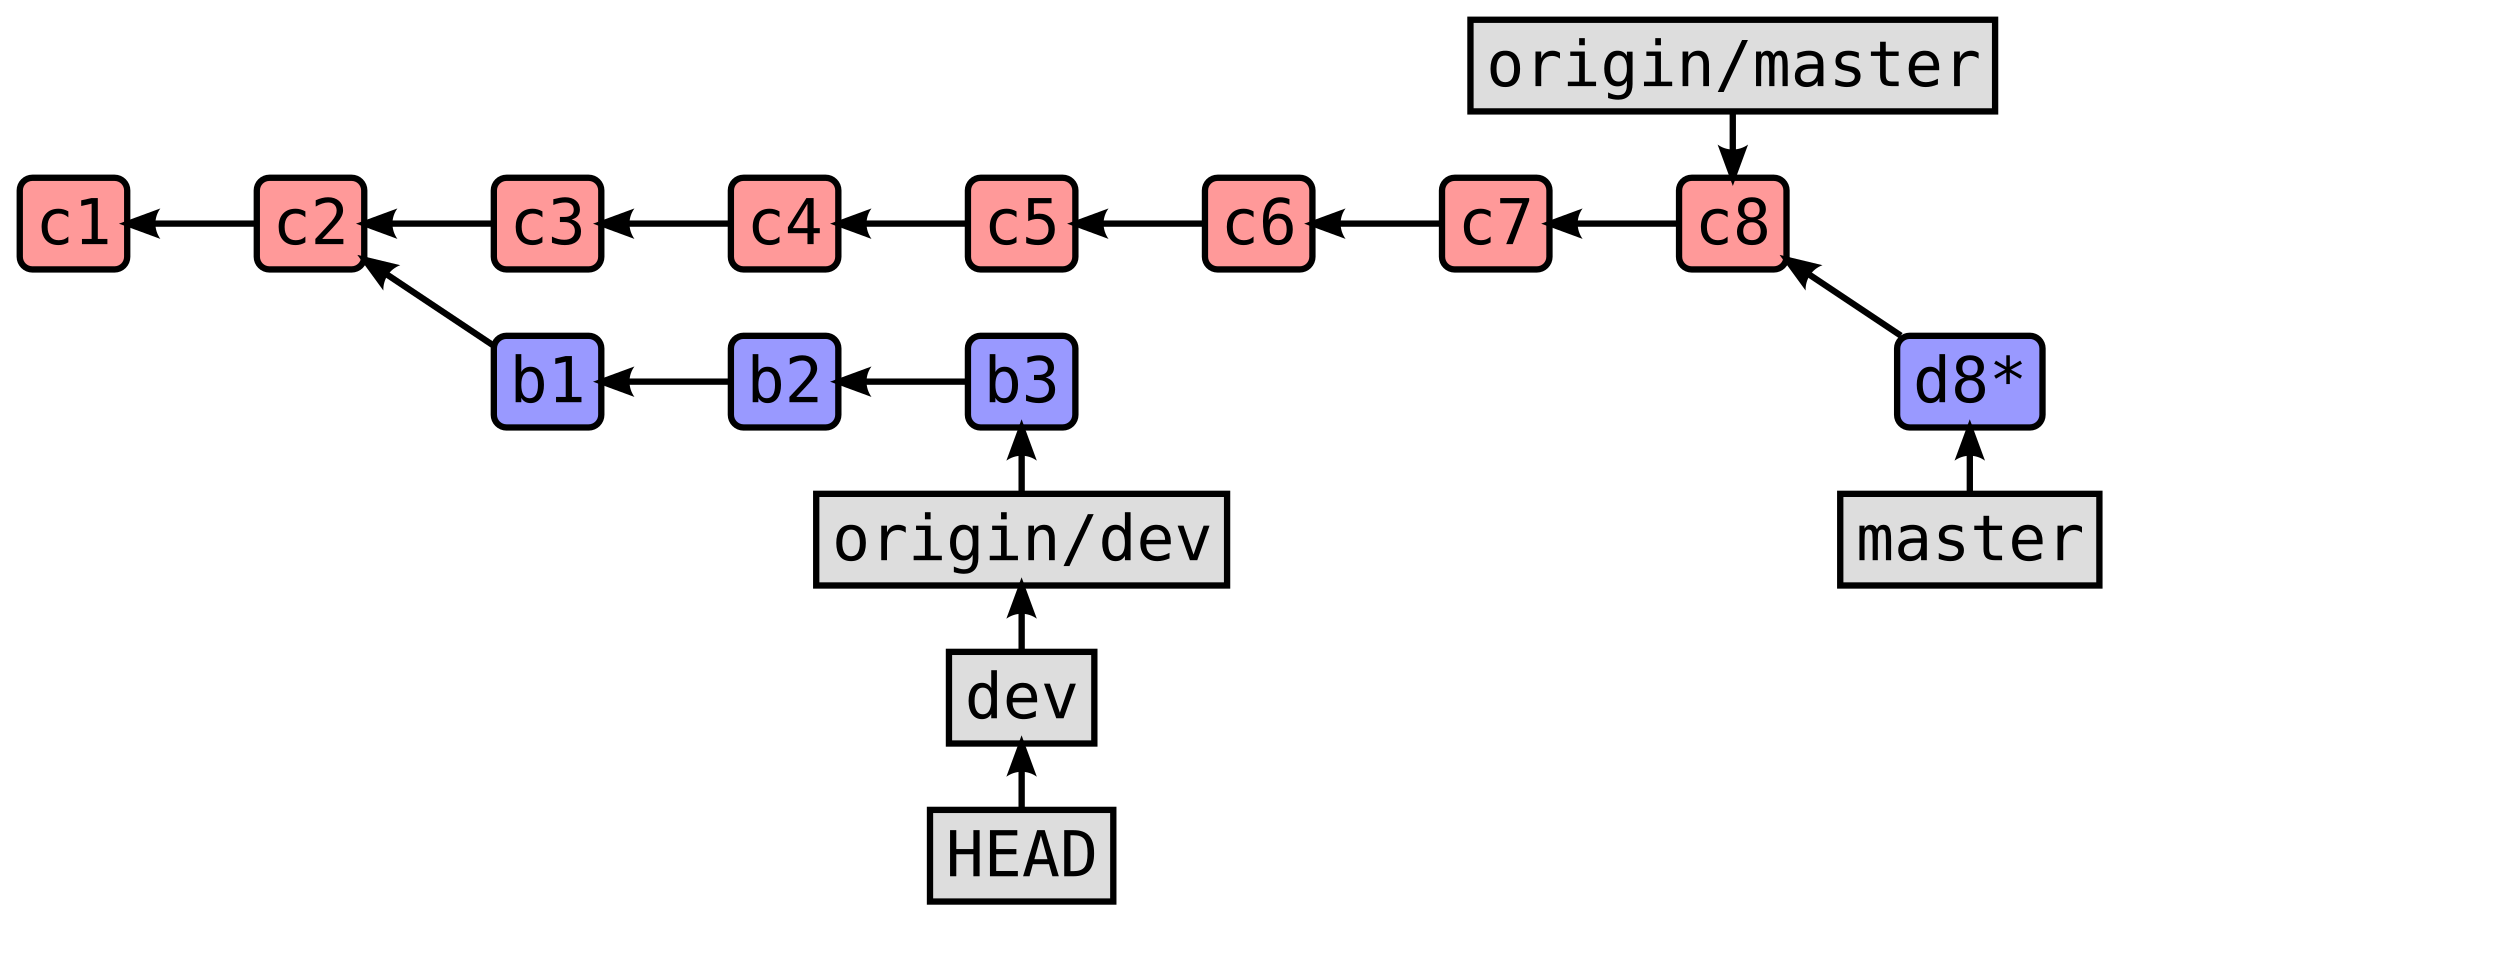
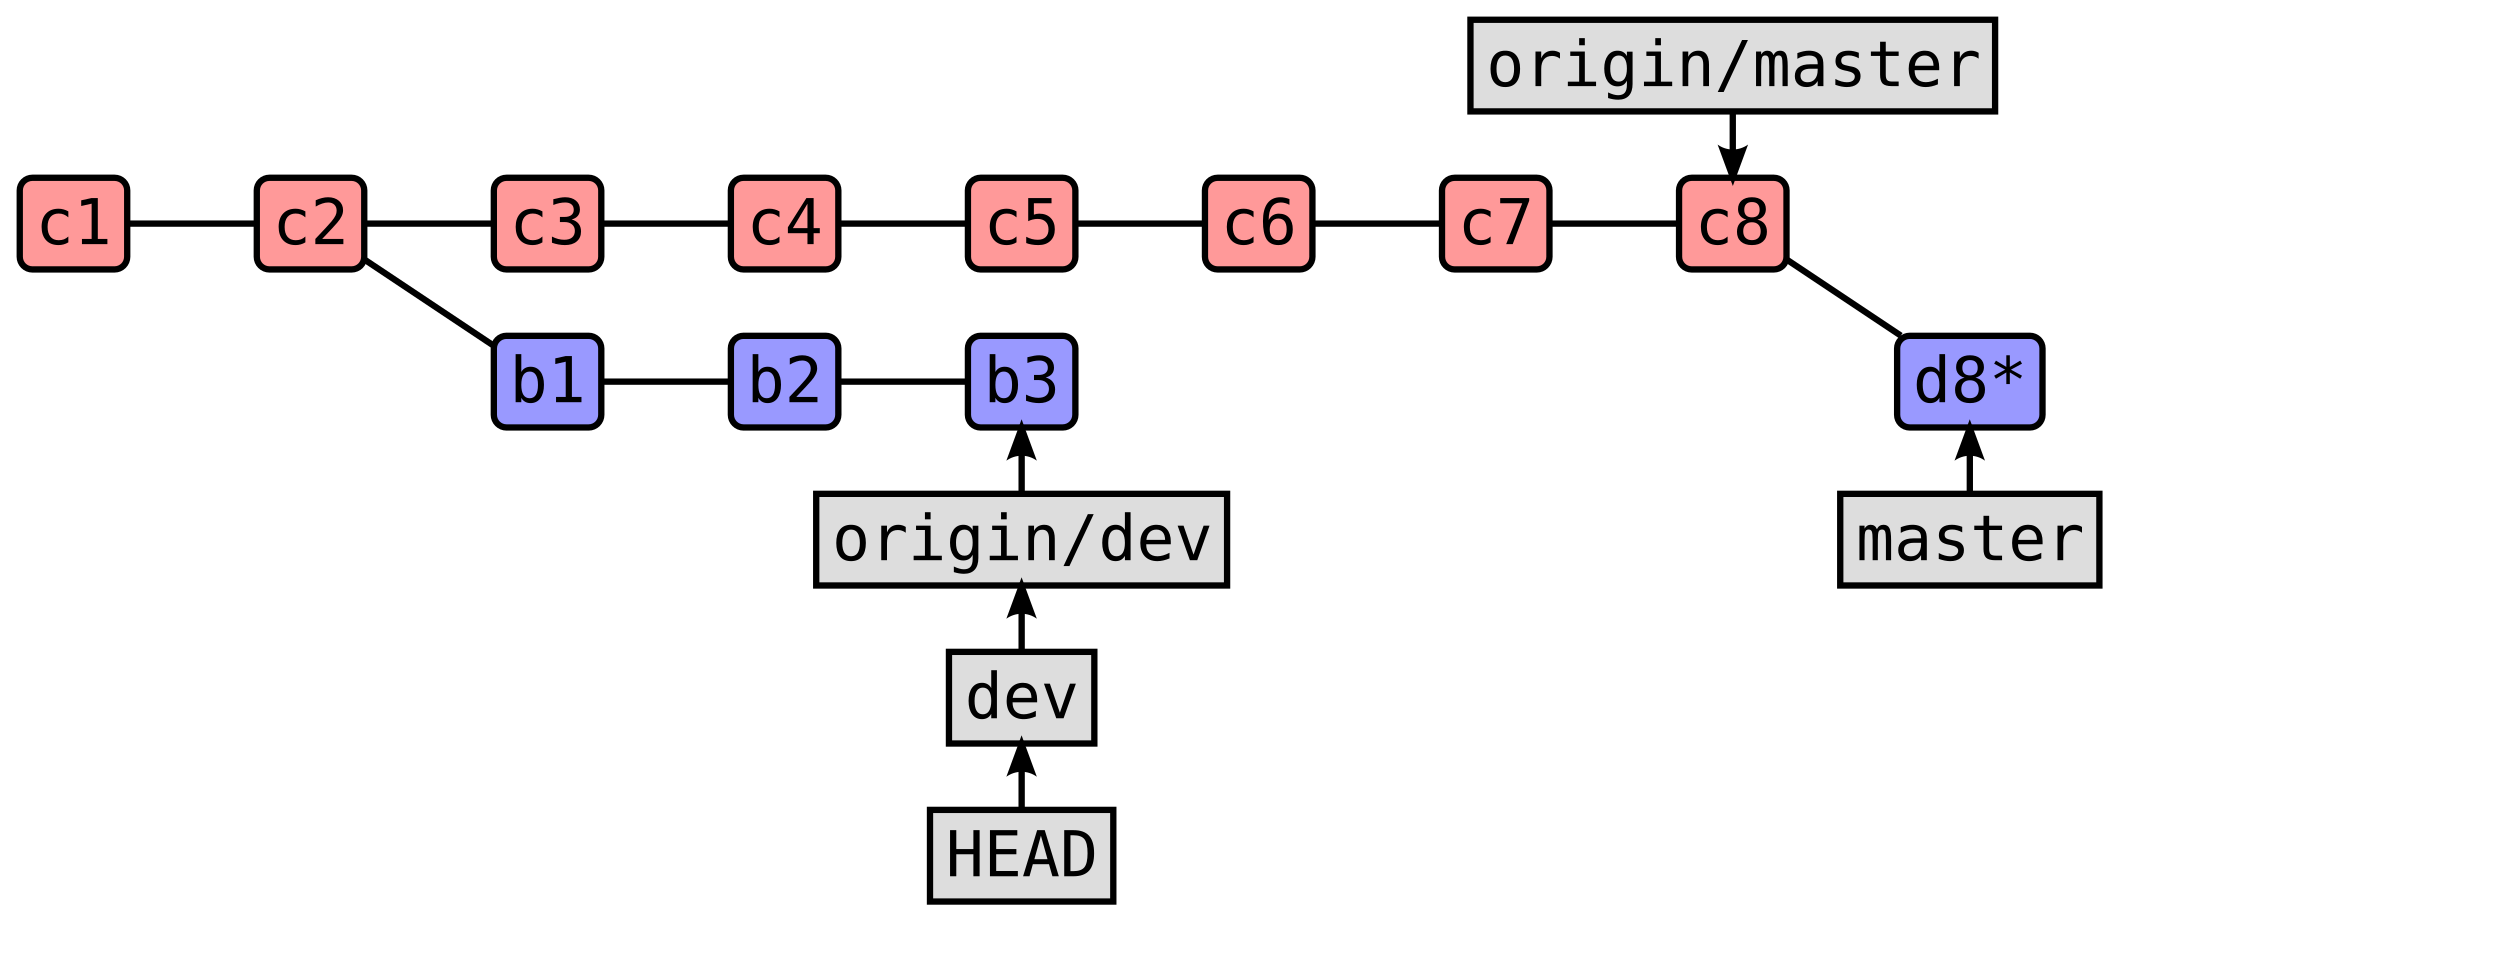
<svg xmlns="http://www.w3.org/2000/svg" width="632.8" height="246.4" id="svg2" version="1.1">
  <defs id="defs4">
    <marker orient="auto" refY="0.0" refX="0.0" id="Arrow2Mend" style="overflow:visible;">
      <path id="path3786" style="fill-rule:evenodd;stroke-width:0.625;stroke-linejoin:round;" d="M 8.719,4.034 L -2.207,0.016 L 8.719,-4.002 C 6.973,-1.63 6.983,1.616 8.719,4.034 z " transform="scale(0.6) rotate(180) translate(0,0)" />
    </marker>
  </defs>
  <g id="layer1">
    <rect style="fill:#ff9999;stroke:#000000;stroke-width:1.6;stroke-miterlimit:4;stroke-dasharray:none" id="rect2989" width="27.2" height="23.2" x="5" y="45" ry="3.2" />
    <text xml:space="preserve" style="font-size:16px;font-style:normal;font-weight:normal;line-height:125%;letter-spacing:0px;word-spacing:0px;fill:#000000;fill-opacity:1;stroke:none;font-family:DejaVu Sans Mono" x="9" y="61.8" id="text2985">
      <tspan id="tspan2987" x="9" y="61.8">c1</tspan>
    </text>
  </g>
  <g id="layer1">
    <rect style="fill:#ff9999;stroke:#000000;stroke-width:1.6;stroke-miterlimit:4;stroke-dasharray:none" id="rect2989" width="27.2" height="23.2" x="65" y="45" ry="3.2" />
    <text xml:space="preserve" style="font-size:16px;font-style:normal;font-weight:normal;line-height:125%;letter-spacing:0px;word-spacing:0px;fill:#000000;fill-opacity:1;stroke:none;font-family:DejaVu Sans Mono" x="69" y="61.8" id="text2985">
      <tspan id="tspan2987" x="69" y="61.8">c2</tspan>
    </text>
  </g>
-   <g id="layer1">
-     <path style="fill:none;stroke:#000000;stroke-width:1.6;stroke-linecap:butt;stroke-linejoin:miter;stroke-opacity:1;marker-end:url(#Arrow2Mend);stroke-miterlimit:4;stroke-dasharray:none" d="M 64.98,56.6 32.22,56.6" id="path2985" />
-   </g>
+   <line x1="64.98" y1="56.6" x2="32.22" y2="56.6" style="stroke:#000000; stroke-width:1.6; stroke-opacity:1.0" />
  <g id="layer1">
    <rect style="fill:#9999ff;stroke:#000000;stroke-width:1.6;stroke-miterlimit:4;stroke-dasharray:none" id="rect2989" width="27.2" height="23.2" x="125" y="85" ry="3.2" />
    <text xml:space="preserve" style="font-size:16px;font-style:normal;font-weight:normal;line-height:125%;letter-spacing:0px;word-spacing:0px;fill:#000000;fill-opacity:1;stroke:none;font-family:DejaVu Sans Mono" x="129" y="101.8" id="text2985">
      <tspan id="tspan2987" x="129" y="101.8">b1</tspan>
    </text>
  </g>
-   <g id="layer1">
-     <path style="fill:none;stroke:#000000;stroke-width:1.6;stroke-linecap:butt;stroke-linejoin:miter;stroke-opacity:1;marker-end:url(#Arrow2Mend);stroke-miterlimit:4;stroke-dasharray:none" d="M 124.98,87.52 92.22,65.68" id="path2985" />
-   </g>
+   <line x1="124.98" y1="87.52" x2="92.22" y2="65.68" style="stroke:#000000; stroke-width:1.6; stroke-opacity:1.0" />
  <g id="layer1">
    <rect style="fill:#ff9999;stroke:#000000;stroke-width:1.6;stroke-miterlimit:4;stroke-dasharray:none" id="rect2989" width="27.2" height="23.2" x="125" y="45" ry="3.2" />
    <text xml:space="preserve" style="font-size:16px;font-style:normal;font-weight:normal;line-height:125%;letter-spacing:0px;word-spacing:0px;fill:#000000;fill-opacity:1;stroke:none;font-family:DejaVu Sans Mono" x="129" y="61.8" id="text2985">
      <tspan id="tspan2987" x="129" y="61.8">c3</tspan>
    </text>
  </g>
-   <g id="layer1">
-     <path style="fill:none;stroke:#000000;stroke-width:1.6;stroke-linecap:butt;stroke-linejoin:miter;stroke-opacity:1;marker-end:url(#Arrow2Mend);stroke-miterlimit:4;stroke-dasharray:none" d="M 124.98,56.6 92.22,56.6" id="path2985" />
-   </g>
+   <line x1="124.98" y1="56.6" x2="92.22" y2="56.6" style="stroke:#000000; stroke-width:1.6; stroke-opacity:1.0" />
  <g id="layer1">
    <rect style="fill:#9999ff;stroke:#000000;stroke-width:1.6;stroke-miterlimit:4;stroke-dasharray:none" id="rect2989" width="27.2" height="23.2" x="185" y="85" ry="3.2" />
    <text xml:space="preserve" style="font-size:16px;font-style:normal;font-weight:normal;line-height:125%;letter-spacing:0px;word-spacing:0px;fill:#000000;fill-opacity:1;stroke:none;font-family:DejaVu Sans Mono" x="189" y="101.8" id="text2985">
      <tspan id="tspan2987" x="189" y="101.8">b2</tspan>
    </text>
  </g>
-   <g id="layer1">
-     <path style="fill:none;stroke:#000000;stroke-width:1.6;stroke-linecap:butt;stroke-linejoin:miter;stroke-opacity:1;marker-end:url(#Arrow2Mend);stroke-miterlimit:4;stroke-dasharray:none" d="M 184.98,96.6 152.22,96.6" id="path2985" />
-   </g>
+   <line x1="184.98" y1="96.6" x2="152.22" y2="96.6" style="stroke:#000000; stroke-width:1.6; stroke-opacity:1.0" />
  <g id="layer1">
    <rect style="fill:#ff9999;stroke:#000000;stroke-width:1.6;stroke-miterlimit:4;stroke-dasharray:none" id="rect2989" width="27.2" height="23.2" x="185" y="45" ry="3.2" />
    <text xml:space="preserve" style="font-size:16px;font-style:normal;font-weight:normal;line-height:125%;letter-spacing:0px;word-spacing:0px;fill:#000000;fill-opacity:1;stroke:none;font-family:DejaVu Sans Mono" x="189" y="61.8" id="text2985">
      <tspan id="tspan2987" x="189" y="61.8">c4</tspan>
    </text>
  </g>
-   <g id="layer1">
-     <path style="fill:none;stroke:#000000;stroke-width:1.6;stroke-linecap:butt;stroke-linejoin:miter;stroke-opacity:1;marker-end:url(#Arrow2Mend);stroke-miterlimit:4;stroke-dasharray:none" d="M 184.98,56.6 152.22,56.6" id="path2985" />
-   </g>
+   <line x1="184.98" y1="56.6" x2="152.22" y2="56.6" style="stroke:#000000; stroke-width:1.6; stroke-opacity:1.0" />
  <g id="layer1">
    <rect style="fill:#9999ff;stroke:#000000;stroke-width:1.6;stroke-miterlimit:4;stroke-dasharray:none" id="rect2989" width="27.2" height="23.2" x="245" y="85" ry="3.2" />
    <text xml:space="preserve" style="font-size:16px;font-style:normal;font-weight:normal;line-height:125%;letter-spacing:0px;word-spacing:0px;fill:#000000;fill-opacity:1;stroke:none;font-family:DejaVu Sans Mono" x="249" y="101.8" id="text2985">
      <tspan id="tspan2987" x="249" y="101.8">b3</tspan>
    </text>
  </g>
-   <g id="layer1">
-     <path style="fill:none;stroke:#000000;stroke-width:1.6;stroke-linecap:butt;stroke-linejoin:miter;stroke-opacity:1;marker-end:url(#Arrow2Mend);stroke-miterlimit:4;stroke-dasharray:none" d="M 244.98,96.6 212.22,96.6" id="path2985" />
-   </g>
+   <line x1="244.98" y1="96.6" x2="212.22" y2="96.6" style="stroke:#000000; stroke-width:1.6; stroke-opacity:1.0" />
  <g id="layer1">
    <rect style="fill:#dddddd;stroke:#000000;stroke-width:1.6;stroke-miterlimit:4;stroke-dasharray:none" id="rect2989" width="104" height="23.2" x="206.6" y="125" ry="0" />
    <text xml:space="preserve" style="font-size:16px;font-style:normal;font-weight:normal;line-height:125%;letter-spacing:0px;word-spacing:0px;fill:#000000;fill-opacity:1;stroke:none;font-family:DejaVu Sans Mono" x="210.6" y="141.8" id="text2985">
      <tspan id="tspan2987" x="210.6" y="141.8">origin/dev</tspan>
    </text>
  </g>
  <g id="layer1">
    <path style="fill:none;stroke:#000000;stroke-width:1.6;stroke-linecap:butt;stroke-linejoin:miter;stroke-opacity:1;marker-end:url(#Arrow2Mend);stroke-miterlimit:4;stroke-dasharray:none" d="M 258.6,124.96 258.6,108.24" id="path2985" />
  </g>
  <g id="layer1">
    <rect style="fill:#dddddd;stroke:#000000;stroke-width:1.6;stroke-miterlimit:4;stroke-dasharray:none" id="rect2989" width="36.8" height="23.2" x="240.2" y="165" ry="0" />
    <text xml:space="preserve" style="font-size:16px;font-style:normal;font-weight:normal;line-height:125%;letter-spacing:0px;word-spacing:0px;fill:#000000;fill-opacity:1;stroke:none;font-family:DejaVu Sans Mono" x="244.2" y="181.8" id="text2985">
      <tspan id="tspan2987" x="244.2" y="181.8">dev</tspan>
    </text>
  </g>
  <g id="layer1">
    <path style="fill:none;stroke:#000000;stroke-width:1.6;stroke-linecap:butt;stroke-linejoin:miter;stroke-opacity:1;marker-end:url(#Arrow2Mend);stroke-miterlimit:4;stroke-dasharray:none" d="M 258.6,164.96 258.6,148.24" id="path2985" />
  </g>
  <g id="layer1">
    <rect style="fill:#dddddd;stroke:#000000;stroke-width:1.6;stroke-miterlimit:4;stroke-dasharray:none" id="rect2989" width="46.4" height="23.2" x="235.4" y="205" ry="0" />
    <text xml:space="preserve" style="font-size:16px;font-style:normal;font-weight:normal;line-height:125%;letter-spacing:0px;word-spacing:0px;fill:#000000;fill-opacity:1;stroke:none;font-family:DejaVu Sans Mono" x="239.4" y="221.8" id="text2985">
      <tspan id="tspan2987" x="239.4" y="221.8">HEAD</tspan>
    </text>
  </g>
  <g id="layer1">
    <path style="fill:none;stroke:#000000;stroke-width:1.6;stroke-linecap:butt;stroke-linejoin:miter;stroke-opacity:1;marker-end:url(#Arrow2Mend);stroke-miterlimit:4;stroke-dasharray:none" d="M 258.6,204.96 258.6,188.24" id="path2985" />
  </g>
  <g id="layer1">
    <rect style="fill:#ff9999;stroke:#000000;stroke-width:1.6;stroke-miterlimit:4;stroke-dasharray:none" id="rect2989" width="27.2" height="23.2" x="245" y="45" ry="3.2" />
    <text xml:space="preserve" style="font-size:16px;font-style:normal;font-weight:normal;line-height:125%;letter-spacing:0px;word-spacing:0px;fill:#000000;fill-opacity:1;stroke:none;font-family:DejaVu Sans Mono" x="249" y="61.8" id="text2985">
      <tspan id="tspan2987" x="249" y="61.8">c5</tspan>
    </text>
  </g>
-   <g id="layer1">
-     <path style="fill:none;stroke:#000000;stroke-width:1.6;stroke-linecap:butt;stroke-linejoin:miter;stroke-opacity:1;marker-end:url(#Arrow2Mend);stroke-miterlimit:4;stroke-dasharray:none" d="M 244.98,56.6 212.22,56.6" id="path2985" />
-   </g>
+   <line x1="244.98" y1="56.6" x2="212.22" y2="56.6" style="stroke:#000000; stroke-width:1.6; stroke-opacity:1.0" />
  <g id="layer1">
    <rect style="fill:#ff9999;stroke:#000000;stroke-width:1.6;stroke-miterlimit:4;stroke-dasharray:none" id="rect2989" width="27.2" height="23.2" x="305" y="45" ry="3.2" />
    <text xml:space="preserve" style="font-size:16px;font-style:normal;font-weight:normal;line-height:125%;letter-spacing:0px;word-spacing:0px;fill:#000000;fill-opacity:1;stroke:none;font-family:DejaVu Sans Mono" x="309" y="61.8" id="text2985">
      <tspan id="tspan2987" x="309" y="61.8">c6</tspan>
    </text>
  </g>
-   <g id="layer1">
-     <path style="fill:none;stroke:#000000;stroke-width:1.6;stroke-linecap:butt;stroke-linejoin:miter;stroke-opacity:1;marker-end:url(#Arrow2Mend);stroke-miterlimit:4;stroke-dasharray:none" d="M 304.98,56.6 272.22,56.6" id="path2985" />
-   </g>
+   <line x1="304.98" y1="56.6" x2="272.22" y2="56.6" style="stroke:#000000; stroke-width:1.6; stroke-opacity:1.0" />
  <g id="layer1">
    <rect style="fill:#ff9999;stroke:#000000;stroke-width:1.6;stroke-miterlimit:4;stroke-dasharray:none" id="rect2989" width="27.2" height="23.2" x="365" y="45" ry="3.2" />
    <text xml:space="preserve" style="font-size:16px;font-style:normal;font-weight:normal;line-height:125%;letter-spacing:0px;word-spacing:0px;fill:#000000;fill-opacity:1;stroke:none;font-family:DejaVu Sans Mono" x="369" y="61.8" id="text2985">
      <tspan id="tspan2987" x="369" y="61.8">c7</tspan>
    </text>
  </g>
-   <g id="layer1">
-     <path style="fill:none;stroke:#000000;stroke-width:1.6;stroke-linecap:butt;stroke-linejoin:miter;stroke-opacity:1;marker-end:url(#Arrow2Mend);stroke-miterlimit:4;stroke-dasharray:none" d="M 364.98,56.6 332.22,56.6" id="path2985" />
-   </g>
+   <line x1="364.98" y1="56.6" x2="332.22" y2="56.6" style="stroke:#000000; stroke-width:1.6; stroke-opacity:1.0" />
  <g id="layer1">
    <rect style="fill:#ff9999;stroke:#000000;stroke-width:1.6;stroke-miterlimit:4;stroke-dasharray:none" id="rect2989" width="27.2" height="23.2" x="425" y="45" ry="3.2" />
    <text xml:space="preserve" style="font-size:16px;font-style:normal;font-weight:normal;line-height:125%;letter-spacing:0px;word-spacing:0px;fill:#000000;fill-opacity:1;stroke:none;font-family:DejaVu Sans Mono" x="429" y="61.8" id="text2985">
      <tspan id="tspan2987" x="429" y="61.8">c8</tspan>
    </text>
  </g>
-   <g id="layer1">
-     <path style="fill:none;stroke:#000000;stroke-width:1.6;stroke-linecap:butt;stroke-linejoin:miter;stroke-opacity:1;marker-end:url(#Arrow2Mend);stroke-miterlimit:4;stroke-dasharray:none" d="M 424.98,56.6 392.22,56.6" id="path2985" />
-   </g>
+   <line x1="424.98" y1="56.6" x2="392.22" y2="56.6" style="stroke:#000000; stroke-width:1.6; stroke-opacity:1.0" />
  <g id="layer1">
    <rect style="fill:#dddddd;stroke:#000000;stroke-width:1.6;stroke-miterlimit:4;stroke-dasharray:none" id="rect2989" width="132.8" height="23.2" x="372.2" y="5" ry="0" />
    <text xml:space="preserve" style="font-size:16px;font-style:normal;font-weight:normal;line-height:125%;letter-spacing:0px;word-spacing:0px;fill:#000000;fill-opacity:1;stroke:none;font-family:DejaVu Sans Mono" x="376.2" y="21.8" id="text2985">
      <tspan id="tspan2987" x="376.2" y="21.8">origin/master</tspan>
    </text>
  </g>
  <g id="layer1">
    <path style="fill:none;stroke:#000000;stroke-width:1.6;stroke-linecap:butt;stroke-linejoin:miter;stroke-opacity:1;marker-end:url(#Arrow2Mend);stroke-miterlimit:4;stroke-dasharray:none" d="M 438.6,28.24 438.6,44.96" id="path2985" />
  </g>
  <g id="layer1">
    <rect style="fill:#9999ff;stroke:#000000;stroke-width:1.6;stroke-miterlimit:4;stroke-dasharray:none" id="rect2989" width="36.8" height="23.2" x="480.2" y="85" ry="3.2" />
    <text xml:space="preserve" style="font-size:16px;font-style:normal;font-weight:normal;line-height:125%;letter-spacing:0px;word-spacing:0px;fill:#000000;fill-opacity:1;stroke:none;font-family:DejaVu Sans Mono" x="484.2" y="101.8" id="text2985">
      <tspan id="tspan2987" x="484.2" y="101.8">d8*</tspan>
    </text>
  </g>
-   <g id="layer1">
-     <path style="fill:none;stroke:#000000;stroke-width:1.6;stroke-linecap:butt;stroke-linejoin:miter;stroke-opacity:1;marker-end:url(#Arrow2Mend);stroke-miterlimit:4;stroke-dasharray:none" d="M 481.14,84.96 452.22,65.68" id="path2985" />
-   </g>
+   <line x1="481.14" y1="84.96" x2="452.22" y2="65.68" style="stroke:#000000; stroke-width:1.6; stroke-opacity:1.0" />
  <g id="layer1">
    <rect style="fill:#dddddd;stroke:#000000;stroke-width:1.6;stroke-miterlimit:4;stroke-dasharray:none" id="rect2989" width="65.6" height="23.2" x="465.8" y="125" ry="0" />
    <text xml:space="preserve" style="font-size:16px;font-style:normal;font-weight:normal;line-height:125%;letter-spacing:0px;word-spacing:0px;fill:#000000;fill-opacity:1;stroke:none;font-family:DejaVu Sans Mono" x="469.8" y="141.8" id="text2985">
      <tspan id="tspan2987" x="469.8" y="141.8">master</tspan>
    </text>
  </g>
  <g id="layer1">
    <path style="fill:none;stroke:#000000;stroke-width:1.6;stroke-linecap:butt;stroke-linejoin:miter;stroke-opacity:1;marker-end:url(#Arrow2Mend);stroke-miterlimit:4;stroke-dasharray:none" d="M 498.6,124.96 498.6,108.24" id="path2985" />
  </g>
</svg>
